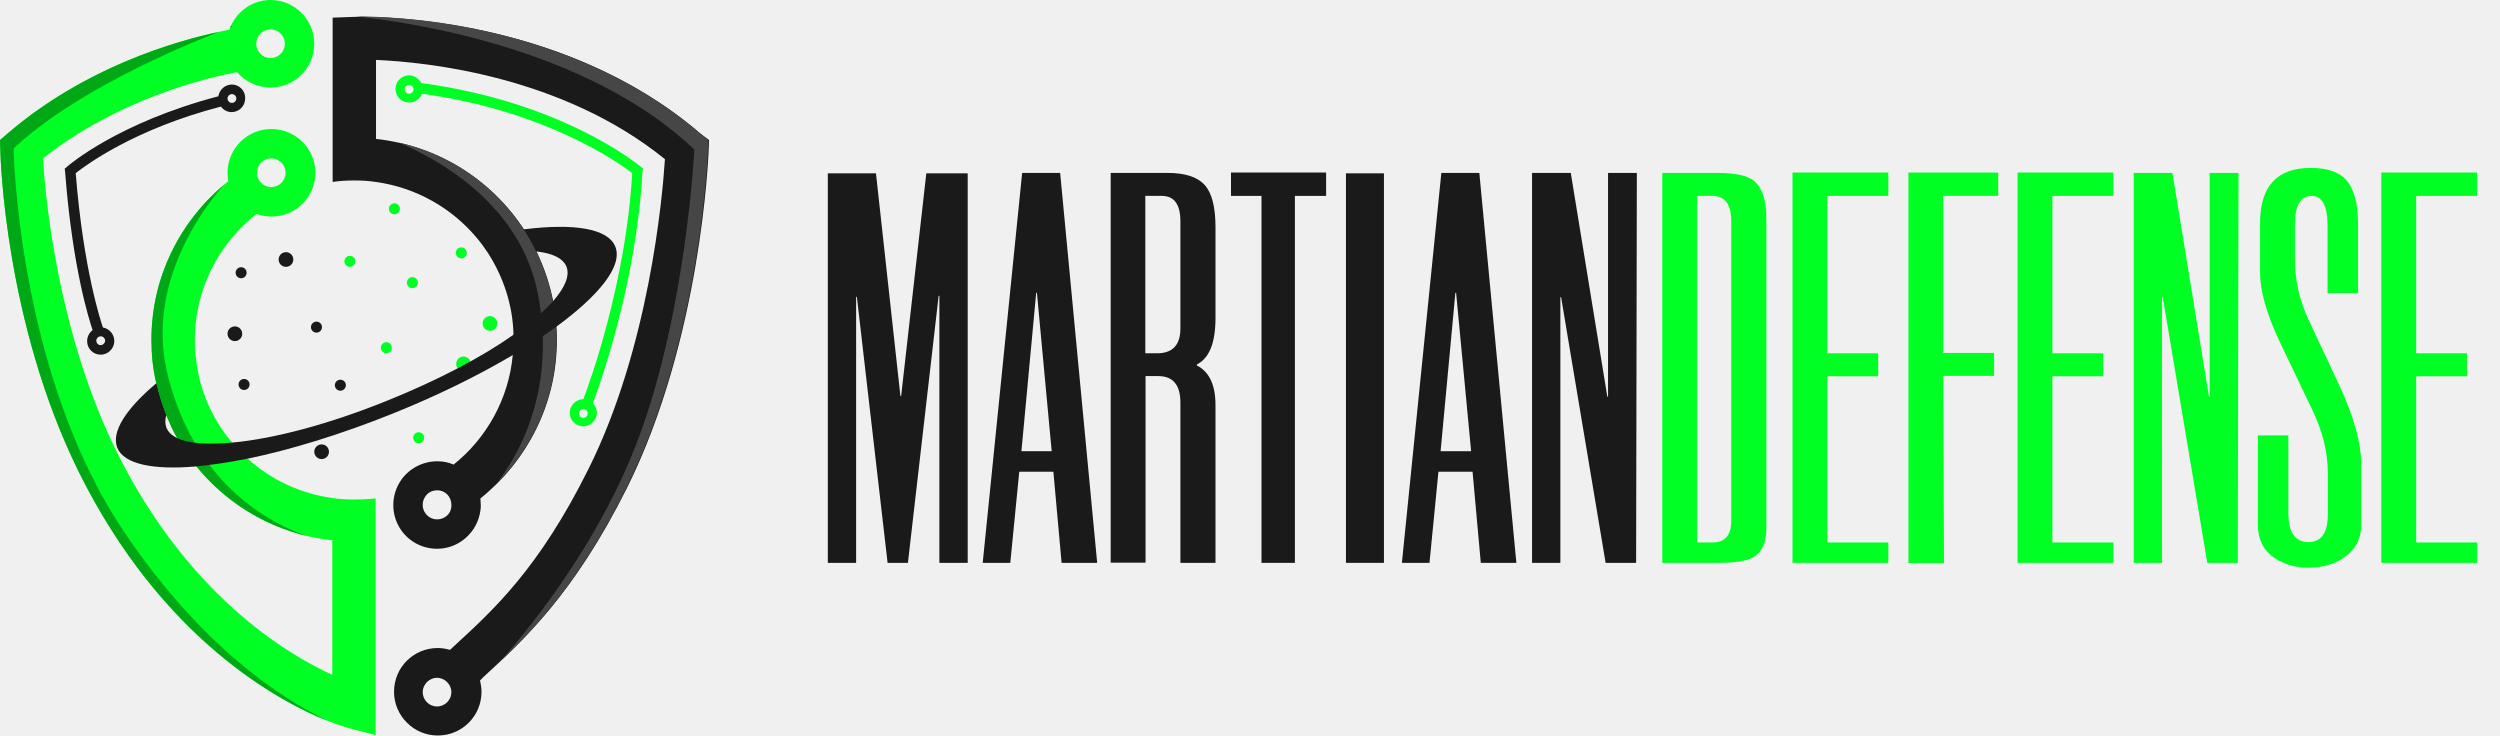
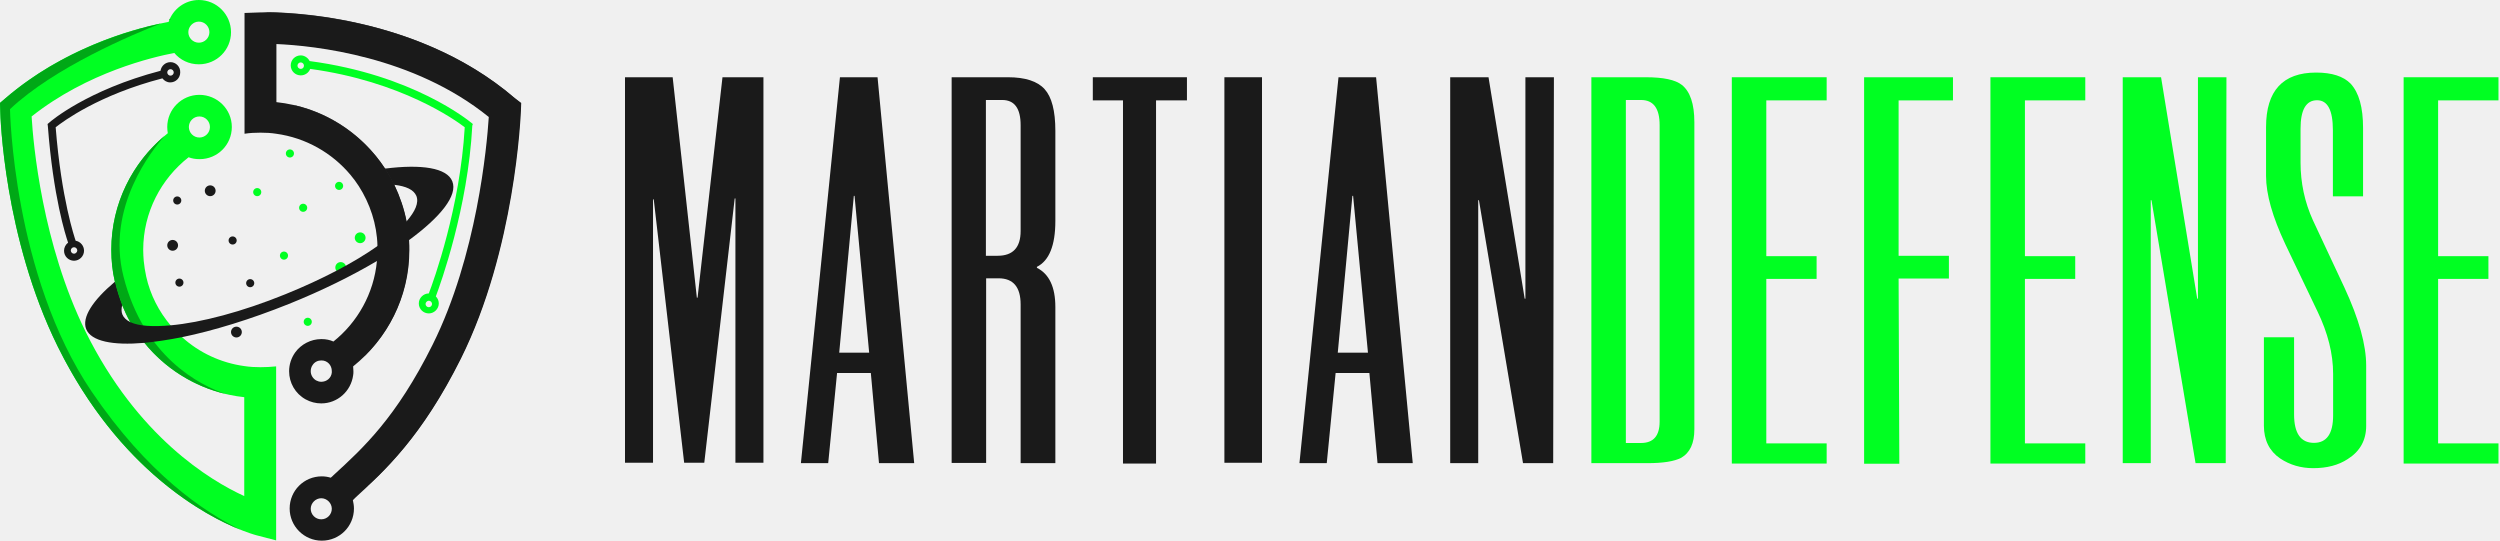
- <svg xmlns="http://www.w3.org/2000/svg" width="1057" height="311" viewBox="0 0 1057 311" fill="none">
-   <g clip-path="url(#clip0_43_1952)">
-     <path d="M223.785 98.062L221.454 96.974L218.812 96.663L217.258 107.542L226.738 106.299L230.157 100.238L223.785 98.062Z" fill="#1A1A1A" />
-     <path d="M63.714 170.793L66.201 162.09L68.221 158.516L74.127 174.212L70.397 175.61H64.336L63.714 170.793Z" fill="#1A1A1A" />
-     <path d="M190.84 214.306C190.529 217.414 187.887 219.59 184.779 219.59C183.692 219.59 182.759 219.279 181.827 218.813C179.962 217.725 178.718 215.705 178.718 213.529C178.718 212.286 179.029 211.042 179.806 209.954C180.894 208.245 182.759 207.313 184.779 207.313H184.935C188.354 207.313 190.84 210.11 190.84 213.373C190.84 213.684 190.84 213.995 190.84 214.306ZM184.779 298.692C181.36 298.692 178.718 295.895 178.718 292.631C178.718 289.368 181.516 286.57 184.779 286.57C188.043 286.57 190.84 289.368 190.84 292.631C190.84 295.895 188.198 298.692 184.779 298.692ZM98.062 35.743C95.109 35.743 92.778 37.919 92.312 40.716C50.197 51.75 29.061 69.777 28.285 70.554L27.352 71.331L27.508 72.419C30.616 113.291 37.764 135.514 39.163 139.555C37.764 140.643 36.832 142.352 36.832 144.217C36.832 147.481 39.474 149.967 42.582 149.967C45.69 149.967 48.332 147.325 48.332 144.217C48.332 141.42 46.312 138.933 43.514 138.467C42.893 136.602 35.278 114.379 32.014 73.196C36.366 69.777 56.879 54.547 93.4 45.067C94.488 46.466 96.042 47.398 97.907 47.398C101.17 47.398 103.657 44.757 103.657 41.648C103.812 38.385 101.17 35.743 98.062 35.743ZM42.582 142.197C43.67 142.197 44.447 143.129 44.447 144.062C44.447 144.994 43.514 145.927 42.582 145.927C41.494 145.927 40.717 144.994 40.717 144.062C40.717 143.129 41.494 142.197 42.582 142.197ZM98.062 43.513C96.974 43.513 96.197 42.581 96.197 41.648C96.197 40.56 97.13 39.783 98.062 39.783C99.15 39.783 99.927 40.716 99.927 41.648C99.927 42.581 99.15 43.513 98.062 43.513ZM296.051 56.412C236.219 4.972 152.921 6.993 149.347 7.148L140.644 7.459V76.926C143.596 76.46 146.705 76.304 149.813 76.304C152.921 76.304 155.874 76.46 158.826 76.926C175.921 79.257 190.996 87.96 201.563 100.548C203.273 102.568 204.982 104.899 206.381 107.075C212.753 117.021 216.793 128.832 217.104 141.42C217.104 142.197 217.104 142.974 217.104 143.751C217.104 145.927 216.949 147.947 216.793 150.123C215.084 168.772 205.604 185.4 191.773 196.434C189.752 195.502 187.421 195.035 185.09 195.035H184.779C178.874 195.035 173.124 197.988 169.705 202.806C167.529 205.914 166.286 209.644 166.286 213.529C166.286 220.211 169.86 226.428 175.766 229.691C178.563 231.245 181.671 232.022 184.779 232.022C194.104 232.022 201.874 225.029 203.117 215.86C203.273 215.083 203.273 214.306 203.273 213.529C203.273 212.596 203.117 211.664 203.117 210.732C222.699 195.035 235.442 170.947 235.442 143.906C235.442 142.041 235.442 140.177 235.287 138.312C234.976 134.582 234.665 131.008 233.888 127.433C232.489 120.129 230.003 112.98 226.895 106.453C225.341 103.19 223.631 100.082 221.611 97.129C207.935 76.149 185.09 61.541 158.982 58.743V25.331C180.583 26.263 237.773 32.169 281.132 67.291C280.044 84.23 274.294 147.17 248.807 198.299C227.827 240.414 208.712 257.82 191.928 273.205C191.306 273.827 190.84 274.293 190.219 274.759C188.665 274.293 186.955 273.982 185.09 273.982C174.833 273.982 166.597 282.219 166.597 292.476C166.597 302.577 174.833 310.969 185.09 310.969C195.347 310.969 203.584 302.733 203.584 292.476C203.584 290.766 203.273 289.212 202.962 287.658C203.428 287.347 203.739 286.881 204.205 286.415C221.3 270.719 242.591 251.293 265.125 206.225C296.362 143.44 299.47 66.669 299.625 63.561L299.781 59.209L296.051 56.412Z" fill="#1A1A1A" />
-     <path d="M101.947 117.643C103.235 117.643 104.278 116.599 104.278 115.312C104.278 114.024 103.235 112.98 101.947 112.98C100.66 112.98 99.616 114.024 99.616 115.312C99.616 116.599 100.66 117.643 101.947 117.643Z" fill="#1A1A1A" />
-     <path d="M133.805 140.643C135.092 140.643 136.136 139.6 136.136 138.312C136.136 137.025 135.092 135.981 133.805 135.981C132.517 135.981 131.474 137.025 131.474 138.312C131.474 139.6 132.517 140.643 133.805 140.643Z" fill="#1A1A1A" />
-     <path d="M103.19 164.886C104.478 164.886 105.522 163.842 105.522 162.555C105.522 161.268 104.478 160.224 103.19 160.224C101.903 160.224 100.859 161.268 100.859 162.555C100.859 163.842 101.903 164.886 103.19 164.886Z" fill="#1A1A1A" />
-     <path d="M143.907 165.198C145.195 165.198 146.238 164.154 146.238 162.867C146.238 161.579 145.195 160.535 143.907 160.535C142.62 160.535 141.576 161.579 141.576 162.867C141.576 164.154 142.62 165.198 143.907 165.198Z" fill="#1A1A1A" />
-     <path d="M120.906 112.826C122.622 112.826 124.014 111.434 124.014 109.718C124.014 108.001 122.622 106.609 120.906 106.609C119.189 106.609 117.797 108.001 117.797 109.718C117.797 111.434 119.189 112.826 120.906 112.826Z" fill="#1A1A1A" />
-     <path d="M99.302 144.218C101.018 144.218 102.41 142.826 102.41 141.11C102.41 139.393 101.018 138.002 99.302 138.002C97.585 138.002 96.193 139.393 96.193 141.11C96.193 142.826 97.585 144.218 99.302 144.218Z" fill="#1A1A1A" />
-     <path d="M135.982 194.103C137.698 194.103 139.09 192.711 139.09 190.994C139.09 189.278 137.698 187.886 135.982 187.886C134.265 187.886 132.874 189.278 132.874 190.994C132.874 192.711 134.265 194.103 135.982 194.103Z" fill="#1A1A1A" />
-     <path d="M177.01 187.422C178.298 187.422 179.341 186.378 179.341 185.091C179.341 183.803 178.298 182.76 177.01 182.76C175.723 182.76 174.679 183.803 174.679 185.091C174.679 186.378 175.723 187.422 177.01 187.422Z" fill="#00FF22" />
-     <path d="M163.335 149.347C164.622 149.347 165.666 148.304 165.666 147.016C165.666 145.729 164.622 144.685 163.335 144.685C162.047 144.685 161.003 145.729 161.003 147.016C161.003 148.304 162.047 149.347 163.335 149.347Z" fill="#00FF22" />
-     <path d="M174.367 121.839C175.655 121.839 176.698 120.796 176.698 119.508C176.698 118.221 175.655 117.177 174.367 117.177C173.08 117.177 172.036 118.221 172.036 119.508C172.036 120.796 173.08 121.839 174.367 121.839Z" fill="#00FF22" />
-     <path d="M195.037 109.252C196.325 109.252 197.368 108.208 197.368 106.921C197.368 105.634 196.325 104.59 195.037 104.59C193.75 104.59 192.706 105.634 192.706 106.921C192.706 108.208 193.75 109.252 195.037 109.252Z" fill="#00FF22" />
-     <path d="M147.947 112.826C149.234 112.826 150.278 111.783 150.278 110.495C150.278 109.208 149.234 108.164 147.947 108.164C146.659 108.164 145.616 109.208 145.616 110.495C145.616 111.783 146.659 112.826 147.947 112.826Z" fill="#00FF22" />
-     <path d="M166.753 90.603C168.04 90.603 169.084 89.559 169.084 88.272C169.084 86.984 168.04 85.941 166.753 85.941C165.466 85.941 164.422 86.984 164.422 88.272C164.422 89.559 165.466 90.603 166.753 90.603Z" fill="#00FF22" />
-     <path d="M207.156 139.866C208.873 139.866 210.264 138.475 210.264 136.758C210.264 135.042 208.873 133.65 207.156 133.65C205.439 133.65 204.048 135.042 204.048 136.758C204.048 138.475 205.439 139.866 207.156 139.866Z" fill="#00FF22" />
-     <path d="M195.968 156.962C197.685 156.962 199.077 155.571 199.077 153.854C199.077 152.137 197.685 150.746 195.968 150.746C194.252 150.746 192.86 152.137 192.86 153.854C192.86 155.571 194.252 156.962 195.968 156.962Z" fill="#00FF22" />
-     <path d="M271.962 71.332L271.03 70.555C269.631 69.467 237.617 43.048 178.096 35.122C177.164 33.257 175.144 31.858 172.968 31.858C169.704 31.858 167.218 34.5 167.218 37.609C167.218 40.872 169.86 43.359 172.968 43.359C175.455 43.359 177.63 41.805 178.407 39.629C230.779 46.778 261.861 69.001 267.3 73.197C264.658 119.197 249.428 161.624 246.631 168.772C243.523 168.772 240.881 171.414 240.881 174.522C240.881 177.786 243.523 180.272 246.631 180.272C249.739 180.272 252.381 177.631 252.381 174.522C252.381 172.968 251.759 171.57 250.671 170.482C253.313 163.488 269.165 119.664 271.651 72.264L271.962 71.332ZM172.968 39.629C171.88 39.629 171.103 38.696 171.103 37.764C171.103 36.676 172.036 35.899 172.968 35.899C174.056 35.899 174.833 36.831 174.833 37.764C174.833 38.852 174.056 39.629 172.968 39.629ZM246.631 176.698C245.543 176.698 244.766 175.766 244.766 174.833C244.766 173.901 245.698 172.968 246.631 172.968C247.719 172.968 248.496 173.901 248.496 174.833C248.496 175.766 247.719 176.698 246.631 176.698ZM114.69 66.981C118.109 66.981 120.751 69.778 120.751 73.041C120.751 76.46 117.954 79.102 114.69 79.102C111.271 79.102 108.63 76.305 108.63 73.041C108.63 69.778 111.271 66.981 114.69 66.981ZM114.38 12.433C117.799 12.433 120.44 15.23 120.44 18.494C120.44 21.912 117.643 24.554 114.38 24.554C110.961 24.554 108.319 21.757 108.319 18.494C108.319 15.23 111.116 12.433 114.38 12.433ZM149.812 211.199C146.704 211.199 143.751 211.043 140.643 210.577C126.968 208.712 114.535 202.807 104.744 193.948C102.413 191.773 100.238 189.597 98.217 187.266C91.379 179.185 86.406 169.549 84.075 158.982C83.454 156.029 82.987 153.232 82.677 150.123C82.521 148.103 82.366 145.927 82.366 143.752C82.366 122.15 92.623 102.88 108.474 90.447C110.494 91.224 112.515 91.535 114.846 91.535C125.103 91.535 133.339 83.298 133.339 73.041C133.339 62.785 124.947 54.548 114.69 54.548C104.434 54.548 96.197 62.94 96.197 73.041C96.197 74.285 96.352 75.528 96.508 76.616C76.771 92.312 64.028 116.555 64.028 143.596C64.028 149.968 64.649 156.029 66.048 161.934C67.136 166.597 68.534 171.103 70.244 175.455C71.643 178.718 73.041 181.982 74.751 184.935C77.082 189.131 79.879 193.171 82.832 196.901C96.663 214.151 117.177 225.962 140.488 228.449V285.328C120.751 276.314 79.102 251.138 49.264 190.84C24.244 140.177 19.115 82.832 18.183 66.981C50.352 41.494 88.116 32.791 100.238 30.46C103.656 34.5 108.629 36.987 114.38 36.987C124.636 36.987 132.873 28.75 132.873 18.494C132.873 8.392 124.636 0 114.38 0C106.298 0 99.46 5.284 96.974 12.588C82.366 15.23 39.473 25.331 3.264 56.413L0 59.21L0.155 63.562C0.155 66.514 2.176 136.448 33.257 199.388C77.393 288.591 144.529 307.085 147.481 307.862L158.826 310.815V210.732C155.718 211.043 152.765 211.199 149.812 211.199Z" fill="#00FF22" />
-     <path d="M52.683 225.185C7.304 158.049 5.75 62.784 5.75 62.784C31.237 38.696 76.771 19.581 92.467 13.52C75.062 17.25 36.21 28.129 3.264 56.413L0 59.21L0.155 63.561C0.155 66.514 2.176 136.447 33.257 199.387C68.69 270.875 118.886 296.983 138.778 304.909C117.177 294.497 84.697 272.429 52.683 225.185Z" fill="#00A816" />
-     <path d="M98.062 11.345L97.751 10.724C97.596 11.034 97.44 11.345 97.285 11.656C97.751 11.501 98.062 11.345 98.062 11.345Z" fill="#00A816" />
-     <path d="M71.019 158.981C60.917 119.197 87.647 86.096 94.641 78.17C75.992 93.866 64.025 117.332 64.025 143.596C64.025 149.968 64.647 156.029 66.046 161.934C67.133 166.596 68.532 171.103 70.242 175.455C71.64 178.718 73.039 181.982 74.749 184.935C77.08 189.131 79.877 193.171 82.83 196.901C94.641 211.665 111.269 222.232 130.229 226.739C114.688 221.611 82.674 205.137 71.019 158.981Z" fill="#00A816" />
-     <path d="M150.744 6.994C171.879 9.169 248.184 19.892 293.563 63.251C293.563 63.251 290.299 130.542 270.096 184.935C254.089 228.138 225.339 263.882 212.129 278.956C227.67 264.348 245.853 244.456 264.812 206.381C296.049 143.597 299.157 66.825 299.313 63.717L299.468 59.366L296.205 56.569C239.481 7.771 162.244 6.838 150.744 6.994Z" fill="#464646" />
-     <path d="M235.287 143.753C235.287 141.888 235.287 140.023 235.132 138.158C234.821 134.428 234.355 130.854 233.733 127.28C232.335 119.975 229.848 112.827 226.74 106.3C225.186 103.036 223.476 99.928 221.456 96.975C209.49 78.637 190.685 65.117 168.618 60.299C184.625 66.982 220.213 86.097 227.517 124.638C235.443 166.598 218.037 194.26 209.49 204.983C225.497 189.287 235.287 167.686 235.287 143.753Z" fill="#464646" />
-     <path d="M260.149 104.278C257.041 96.508 242.433 94.332 221.453 96.974C223.473 99.927 225.183 103.035 226.737 106.298C233.575 107.075 237.926 109.096 239.48 112.67C241.034 116.555 238.859 121.528 233.885 127.278C230 131.63 224.406 136.447 217.257 141.42C203.892 150.9 185.243 160.691 164.108 169.238C139.243 179.34 115.621 185.556 98.215 187.11C87.958 188.043 79.722 187.576 74.904 185.245C72.728 184.157 71.174 182.759 70.397 180.894C69.776 179.34 69.776 177.63 70.242 175.61C68.532 171.259 67.134 166.752 66.046 162.09C53.303 172.813 46.931 182.603 49.573 189.286C52.37 196.279 64.803 198.766 82.83 197.212C89.357 196.59 96.661 195.502 104.587 193.948C122.769 190.218 144.06 183.691 166.128 174.833C185.088 167.218 202.338 158.671 216.791 150.123C223.473 146.083 229.689 142.197 234.973 138.312C253.467 124.792 263.413 112.359 260.149 104.278Z" fill="#1A1A1A" />
-     <path d="M409.143 237.974H397.171V125.054H396.864L383.869 237.974H375.274L362.279 125.476H361.972V237.974H350V73.281H370.362L380.697 167.451H381.004L391.646 73.281H409.143V237.974Z" fill="#1A1A1A" />
-     <path d="M463.888 237.97H448.846L445.367 199.458H430.94L427.154 237.97H415.489L432.167 73.109H448.232L463.888 237.97ZM444.651 190.759L438.409 123.784H438.102L431.861 190.759H444.651Z" fill="#1A1A1A" />
-     <path d="M513.806 237.97H499.072V170.151C499.072 162.719 495.9 159.002 489.658 159.002H484.337V237.886H469.603V73.109H493.649C501.016 73.109 506.234 74.798 509.304 78.176C512.374 81.555 513.909 87.467 513.909 95.997V134.51C513.909 144.982 511.248 151.486 506.03 154.104V154.526C511.248 157.144 513.909 162.719 513.909 171.249V237.97H513.806ZM499.072 138.817V93.548C499.072 86.369 496.411 82.822 491.193 82.822H484.235V149.374H489.249C495.797 149.374 499.072 145.827 499.072 138.817Z" fill="#1A1A1A" />
-     <path d="M560.682 82.824H547.483V237.973H533.362V82.824H520.469V72.943H560.682V82.824Z" fill="#1A1A1A" />
-     <path d="M585.13 237.974H569.065V73.281H585.13V237.974Z" fill="#1A1A1A" />
-     <path d="M641.12 237.97H626.078L622.599 199.458H608.172L604.386 237.97H592.721L609.399 73.109H625.464L641.12 237.97ZM621.985 190.759L615.641 123.784H615.334L609.092 190.759H621.985Z" fill="#1A1A1A" />
-     <path d="M692.059 73.109L691.752 237.97H678.859L660.032 125.642H659.725V237.97H647.753V73.109H664.125L679.575 167.702H679.882V73.109H692.059Z" fill="#1A1A1A" />
-     <path d="M746.811 92.281V223.528C746.811 229.44 744.969 233.494 741.183 235.69C738.216 237.21 733.407 237.97 726.756 237.97H702.812V73.109H726.039C733.611 73.109 738.727 74.207 741.49 76.403C744.969 79.19 746.811 84.426 746.811 92.281ZM731.974 220.234V93.548C731.974 86.369 729.314 82.822 723.993 82.822H717.547V229.356H723.993C729.314 229.356 731.974 226.315 731.974 220.234Z" fill="#00FF22" />
-     <path d="M798.388 229.359V237.973H757.868V72.943H798.388V82.824H772.603V149.377H794.091V159.09H772.603V229.359H798.388Z" fill="#00FF22" />
-     <path d="M844.84 82.824H821.613V149.208H843.101V158.921H821.613L821.92 238.058H806.878V72.943H844.84V82.824Z" fill="#00FF22" />
-     <path d="M893.534 229.359V237.973H853.014V72.943H893.534V82.824H867.748V149.377H889.236V159.09H867.748V229.359H893.534Z" fill="#00FF22" />
-     <path d="M946.445 73.109L946.138 237.97H933.245L914.417 125.642H914.111V237.97H902.139V73.109H918.51L933.961 167.702H934.268V73.109H946.445Z" fill="#00FF22" />
-     <path d="M998.32 221.926C998.32 228.091 995.66 232.821 990.441 236.115C986.45 238.733 981.539 240 975.707 240C970.488 240 965.781 238.649 961.586 235.862C956.981 232.737 954.628 228.007 954.628 221.842V184.089H967.521V217.027C967.521 225.135 970.386 229.189 976.014 229.189C981.437 229.189 984.199 225.304 984.199 217.45V199.714C984.199 191.099 981.948 182.231 977.548 173.109L963.735 144.225C958.312 132.654 955.549 123.026 955.549 115.171V94.31C955.549 78.77 962.711 71 976.934 71C983.688 71 988.599 72.605 991.669 75.73C995.25 79.615 996.99 85.865 996.99 94.648V123.871H984.097V95.577C984.097 87.047 981.846 82.824 977.344 82.824C972.637 82.824 970.283 86.878 970.283 94.986V109.428C970.283 118.043 972.023 126.32 975.604 134.174L989.009 162.806C995.25 176.234 998.32 187.383 998.32 196.166V221.926Z" fill="#00FF22" />
-     <path d="M1047.34 229.359V237.973H1006.82V72.943H1047.34V82.824H1021.55V149.377H1043.04V159.09H1021.55V229.359H1047.34Z" fill="#00FF22" />
-   </g>
-   <defs>
-     <clipPath id="clip0_43_1952">
-       <rect width="1056.09" height="310.967" fill="white" />
-     </clipPath>
-   </defs>
+ <svg xmlns="http://www.w3.org/2000/svg" width="1068" height="231" viewBox="0 0 1068 231" fill="none">
+   <path d="M166.214 72.835L164.483 72.027L162.52 71.796L161.366 79.876L168.407 78.953L170.947 74.451L166.214 72.835Z" fill="#1A1A1A" />
+   <path d="M47.324 126.855L49.171 120.391L50.671 117.737L55.057 129.395L52.287 130.434H47.785L47.324 126.855Z" fill="#1A1A1A" />
+   <path d="M75.72 87.378C76.676 87.378 77.451 86.603 77.451 85.647C77.451 84.691 76.676 83.915 75.72 83.915C74.763 83.915 73.988 84.691 73.988 85.647C73.988 86.603 74.763 87.378 75.72 87.378Z" fill="#1A1A1A" />
+   <path d="M99.381 104.462C100.338 104.462 101.113 103.687 101.113 102.73C101.113 101.774 100.338 100.999 99.381 100.999C98.425 100.999 97.65 101.774 97.65 102.73C97.65 103.687 98.425 104.462 99.381 104.462Z" fill="#1A1A1A" />
+   <path d="M76.644 122.468C77.6 122.468 78.375 121.693 78.375 120.737C78.375 119.781 77.6 119.005 76.644 119.005C75.688 119.005 74.913 119.781 74.913 120.737C74.913 121.693 75.688 122.468 76.644 122.468Z" fill="#1A1A1A" />
+   <path d="M106.886 122.7C107.842 122.7 108.618 121.924 108.618 120.968C108.618 120.012 107.842 119.237 106.886 119.237C105.93 119.237 105.155 120.012 105.155 120.968C105.155 121.924 105.93 122.7 106.886 122.7Z" fill="#1A1A1A" />
+   <path d="M89.802 83.801C91.077 83.801 92.11 82.767 92.11 81.492C92.11 80.217 91.077 79.184 89.802 79.184C88.527 79.184 87.493 80.217 87.493 81.492C87.493 82.767 88.527 83.801 89.802 83.801Z" fill="#1A1A1A" />
+   <path d="M73.756 107.117C75.031 107.117 76.064 106.084 76.064 104.809C76.064 103.534 75.031 102.5 73.756 102.5C72.481 102.5 71.447 103.534 71.447 104.809C71.447 106.084 72.481 107.117 73.756 107.117Z" fill="#1A1A1A" />
+   <path d="M100.999 144.168C102.274 144.168 103.308 143.134 103.308 141.859C103.308 140.584 102.274 139.551 100.999 139.551C99.724 139.551 98.69 140.584 98.69 141.859C98.69 143.134 99.724 144.168 100.999 144.168Z" fill="#1A1A1A" />
+   <path d="M131.473 139.206C132.429 139.206 133.204 138.431 133.204 137.474C133.204 136.518 132.429 135.743 131.473 135.743C130.516 135.743 129.741 136.518 129.741 137.474C129.741 138.431 130.516 139.206 131.473 139.206Z" fill="#00FF22" />
+   <path d="M121.315 110.926C122.272 110.926 123.047 110.151 123.047 109.195C123.047 108.239 122.272 107.464 121.315 107.464C120.359 107.464 119.584 108.239 119.584 109.195C119.584 110.151 120.359 110.926 121.315 110.926Z" fill="#00FF22" />
+   <path d="M129.509 90.496C130.465 90.496 131.241 89.721 131.241 88.764C131.241 87.808 130.465 87.033 129.509 87.033C128.553 87.033 127.778 87.808 127.778 88.764C127.778 89.721 128.553 90.496 129.509 90.496Z" fill="#00FF22" />
+   <path d="M144.862 81.147C145.818 81.147 146.594 80.371 146.594 79.415C146.594 78.459 145.818 77.684 144.862 77.684C143.906 77.684 143.131 78.459 143.131 79.415C143.131 80.371 143.906 81.147 144.862 81.147Z" fill="#00FF22" />
+   <path d="M109.887 83.801C110.843 83.801 111.618 83.026 111.618 82.07C111.618 81.113 110.843 80.338 109.887 80.338C108.93 80.338 108.155 81.113 108.155 82.07C108.155 83.026 108.93 83.801 109.887 83.801Z" fill="#00FF22" />
+   <path d="M123.853 67.294C124.81 67.294 125.585 66.519 125.585 65.563C125.585 64.607 124.81 63.831 123.853 63.831C122.897 63.831 122.122 64.607 122.122 65.563C122.122 66.519 122.897 67.294 123.853 67.294Z" fill="#00FF22" />
+   <path d="M153.863 103.885C155.138 103.885 156.172 102.851 156.172 101.576C156.172 100.301 155.138 99.268 153.863 99.268C152.588 99.268 151.555 100.301 151.555 101.576C151.555 102.851 152.588 103.885 153.863 103.885Z" fill="#00FF22" />
+   <path d="M145.554 116.582C146.829 116.582 147.862 115.549 147.862 114.274C147.862 112.999 146.829 111.965 145.554 111.965C144.279 111.965 143.245 112.999 143.245 114.274C143.245 115.549 144.279 116.582 145.554 116.582Z" fill="#00FF22" />
+   <path d="M201.997 52.981L201.304 52.404C200.266 51.596 176.488 31.974 132.279 26.087C131.587 24.701 130.086 23.663 128.47 23.663C126.046 23.663 124.199 25.625 124.199 27.933C124.199 30.358 126.162 32.204 128.47 32.204C130.317 32.204 131.933 31.05 132.51 29.434C171.409 34.744 194.494 51.25 198.534 54.366C196.572 88.533 185.26 120.045 183.182 125.354C180.874 125.354 178.912 127.317 178.912 129.625C178.912 132.049 180.874 133.896 183.182 133.896C185.491 133.896 187.453 131.934 187.453 129.625C187.453 128.471 186.991 127.432 186.183 126.624C188.146 121.43 199.919 88.879 201.766 53.674L201.997 52.981ZM128.47 29.434C127.662 29.434 127.085 28.741 127.085 28.049C127.085 27.241 127.778 26.664 128.47 26.664C129.278 26.664 129.855 27.356 129.855 28.049C129.855 28.857 129.278 29.434 128.47 29.434ZM183.182 131.241C182.374 131.241 181.797 130.549 181.797 129.856C181.797 129.164 182.49 128.471 183.182 128.471C183.99 128.471 184.568 129.164 184.568 129.856C184.568 130.549 183.99 131.241 183.182 131.241ZM85.185 49.749C87.724 49.749 89.687 51.827 89.687 54.251C89.687 56.79 87.609 58.753 85.185 58.753C82.646 58.753 80.683 56.675 80.683 54.251C80.683 51.827 82.646 49.749 85.185 49.749ZM84.954 9.234C87.494 9.234 89.456 11.312 89.456 13.736C89.456 16.275 87.378 18.238 84.954 18.238C82.415 18.238 80.453 16.16 80.453 13.736C80.453 11.312 82.53 9.234 84.954 9.234ZM111.271 156.866C108.963 156.866 106.77 156.751 104.461 156.404C94.304 155.019 85.07 150.633 77.798 144.054C76.066 142.438 74.45 140.822 72.95 139.09C67.871 133.088 64.177 125.932 62.446 118.082C61.984 115.889 61.638 113.812 61.407 111.503C61.292 110.003 61.176 108.387 61.176 106.771C61.176 90.726 68.794 76.413 80.568 67.179C82.069 67.756 83.569 67.987 85.3 67.987C92.919 67.987 99.036 61.869 99.036 54.251C99.036 46.633 92.803 40.515 85.185 40.515C77.567 40.515 71.449 46.748 71.449 54.251C71.449 55.174 71.565 56.098 71.68 56.906C57.021 68.564 47.556 86.571 47.556 106.655C47.556 111.388 48.018 115.889 49.056 120.276C49.864 123.738 50.903 127.086 52.173 130.318C53.212 132.742 54.251 135.166 55.52 137.359C57.252 140.475 59.329 143.477 61.523 146.247C71.796 159.059 87.032 167.832 104.346 169.679V211.925C89.687 205.23 58.752 186.531 36.59 141.745C18.007 104.116 14.197 61.523 13.505 49.749C37.398 30.819 65.447 24.355 74.45 22.624C76.99 25.625 80.683 27.472 84.954 27.472C92.572 27.472 98.69 21.354 98.69 13.736C98.69 6.233 92.572 0 84.954 0C78.952 0 73.873 3.925 72.026 9.35C61.176 11.312 29.318 18.815 2.424 41.9L0 43.978L0.115 47.21C0.115 49.403 1.616 101.345 24.701 148.094C57.483 214.349 107.347 228.085 109.54 228.662L117.966 230.855V156.52C115.658 156.751 113.465 156.866 111.271 156.866Z" fill="#00FF22" />
+   <path d="M39.13 167.254C5.425 117.39 4.271 46.632 4.271 46.632C23.201 28.741 57.021 14.543 68.679 10.042C55.751 12.812 26.895 20.892 2.424 41.9L0 43.978L0.115 47.21C0.115 49.403 1.616 101.345 24.701 148.093C51.019 201.19 88.302 220.582 103.076 226.469C87.032 218.735 62.908 202.344 39.13 167.254Z" fill="#00A816" />
+   <path d="M72.835 8.426L72.604 7.965C72.488 8.195 72.373 8.426 72.257 8.657C72.604 8.542 72.835 8.426 72.835 8.426Z" fill="#00A816" />
+   <path d="M52.747 118.083C45.245 88.533 65.098 63.947 70.292 58.06C56.441 69.719 47.553 87.148 47.553 106.655C47.553 111.388 48.015 115.89 49.054 120.276C49.862 123.739 50.901 127.086 52.17 130.318C53.209 132.742 54.248 135.166 55.518 137.359C57.249 140.476 59.327 143.477 61.52 146.247C70.292 157.213 82.643 165.062 96.725 168.409C85.182 164.6 61.404 152.365 52.747 118.083Z" fill="#00A816" />
+   <path d="M111.963 5.194C127.661 6.81 184.336 14.775 218.04 46.979C218.04 46.979 215.616 96.959 200.611 137.359C188.722 169.448 167.368 195.996 157.557 207.192C169.099 196.342 182.604 181.568 196.686 153.288C219.887 106.655 222.196 49.634 222.311 47.325L222.426 44.093L220.002 42.016C177.872 5.771 120.504 5.079 111.963 5.194Z" fill="#464646" />
+   <path d="M174.757 106.772C174.757 105.386 174.757 104.001 174.642 102.616C174.411 99.846 174.065 97.191 173.603 94.536C172.564 89.111 170.717 83.801 168.409 78.953C167.255 76.529 165.985 74.221 164.484 72.028C155.597 58.407 141.63 48.365 125.239 44.787C137.128 49.75 163.561 63.948 168.986 92.574C174.873 123.739 161.945 144.285 155.597 152.25C167.485 140.592 174.757 124.547 174.757 106.772Z" fill="#464646" />
+   <path d="M193.223 77.452C190.914 71.68 180.064 70.064 164.482 72.027C165.982 74.22 167.252 76.528 168.406 78.952C173.485 79.529 176.717 81.03 177.871 83.685C179.025 86.571 177.409 90.264 173.716 94.535C170.83 97.767 166.675 101.345 161.365 105.039C151.438 112.08 137.587 119.352 121.889 125.701C103.421 133.203 85.876 137.82 72.948 138.975C65.33 139.667 59.212 139.321 55.634 137.59C54.018 136.782 52.864 135.743 52.287 134.358C51.825 133.203 51.825 131.934 52.171 130.433C50.902 127.201 49.863 123.854 49.055 120.391C39.59 128.355 34.857 135.627 36.82 140.591C38.897 145.785 48.131 147.632 61.521 146.478C66.369 146.016 71.794 145.208 77.681 144.054C91.186 141.283 106.999 136.435 123.39 129.856C137.472 124.2 150.284 117.852 161.019 111.503C165.982 108.502 170.599 105.616 174.524 102.73C188.26 92.688 195.647 83.454 193.223 77.452Z" fill="#1A1A1A" />
+   <path d="M141.745 159.174C141.515 161.483 139.552 163.099 137.244 163.099C136.436 163.099 135.743 162.868 135.051 162.521C133.666 161.713 132.742 160.213 132.742 158.597C132.742 157.673 132.973 156.75 133.55 155.942C134.358 154.672 135.743 153.98 137.244 153.98H137.359C139.899 153.98 141.745 156.057 141.745 158.481C141.745 158.712 141.745 158.943 141.745 159.174ZM137.244 221.851C134.704 221.851 132.742 219.774 132.742 217.35C132.742 214.926 134.82 212.848 137.244 212.848C139.668 212.848 141.745 214.926 141.745 217.35C141.745 219.774 139.783 221.851 137.244 221.851ZM72.836 26.548C70.642 26.548 68.911 28.164 68.565 30.241C37.284 38.437 21.586 51.826 21.009 52.404L20.316 52.981L20.432 53.789C22.74 84.146 28.05 100.652 29.089 103.653C28.05 104.461 27.357 105.731 27.357 107.116C27.357 109.54 29.32 111.387 31.628 111.387C33.937 111.387 35.899 109.425 35.899 107.116C35.899 105.038 34.398 103.192 32.321 102.845C31.859 101.46 26.203 84.954 23.779 54.366C27.011 51.826 42.248 40.514 69.373 33.473C70.181 34.512 71.335 35.205 72.72 35.205C75.144 35.205 76.991 33.242 76.991 30.934C77.106 28.51 75.144 26.548 72.836 26.548ZM31.628 105.616C32.436 105.616 33.013 106.308 33.013 107.001C33.013 107.693 32.321 108.386 31.628 108.386C30.82 108.386 30.243 107.693 30.243 107.001C30.243 106.308 30.82 105.616 31.628 105.616ZM72.836 32.319C72.028 32.319 71.451 31.627 71.451 30.934C71.451 30.126 72.143 29.549 72.836 29.549C73.644 29.549 74.221 30.241 74.221 30.934C74.221 31.627 73.644 32.319 72.836 32.319ZM219.889 41.9C175.45 3.693 113.581 5.194 110.926 5.309L104.463 5.54V57.136C106.656 56.79 108.964 56.674 111.273 56.674C113.581 56.674 115.774 56.79 117.968 57.136C130.664 58.867 141.861 65.331 149.71 74.681C150.98 76.181 152.249 77.913 153.288 79.529C158.021 86.916 161.022 95.689 161.253 105.038C161.253 105.616 161.253 106.193 161.253 106.77C161.253 108.386 161.137 109.886 161.022 111.502C159.752 125.354 152.711 137.704 142.438 145.9C140.937 145.207 139.206 144.861 137.475 144.861H137.244C132.858 144.861 128.587 147.054 126.047 150.632C124.431 152.941 123.508 155.711 123.508 158.597C123.508 163.56 126.163 168.177 130.549 170.601C132.627 171.756 134.935 172.333 137.244 172.333C144.169 172.333 149.941 167.139 150.864 160.328C150.98 159.751 150.98 159.174 150.98 158.597C150.98 157.904 150.864 157.212 150.864 156.519C165.408 144.861 174.873 126.97 174.873 106.885C174.873 105.5 174.873 104.115 174.758 102.73C174.527 99.96 174.296 97.305 173.719 94.65C172.68 89.225 170.833 83.915 168.524 79.067C167.37 76.643 166.101 74.335 164.6 72.142C154.442 56.559 137.475 45.709 118.083 43.631V18.814C134.127 19.507 176.604 23.893 208.808 49.98C208 62.561 203.73 109.309 184.8 147.285C169.217 178.566 155.02 191.494 142.553 202.921C142.092 203.383 141.745 203.729 141.284 204.075C140.129 203.729 138.86 203.498 137.475 203.498C129.856 203.498 123.739 209.616 123.739 217.234C123.739 224.737 129.856 230.97 137.475 230.97C145.093 230.97 151.21 224.852 151.21 217.234C151.21 215.964 150.98 214.81 150.749 213.656C151.095 213.425 151.326 213.079 151.672 212.732C164.369 201.074 180.183 186.646 196.919 153.172C220.12 106.539 222.429 49.518 222.544 47.209L222.66 43.977L219.889 41.9Z" fill="#1A1A1A" />
+   <path d="M326.143 197.693H314.171V84.773H313.864L300.869 197.693H292.274L279.279 85.195H278.972V197.693H267V33H287.362L297.697 127.17H298.004L308.646 33H326.143V197.693Z" fill="#1A1A1A" />
+   <path d="M390.542 197.862H375.5L372.021 159.349H357.594L353.808 197.862H342.143L358.822 33H374.887L390.542 197.862ZM371.305 150.65L365.063 83.675H364.757L358.515 150.65H371.305Z" fill="#1A1A1A" />
+   <path d="M450.746 197.862H436.011V130.042C436.011 122.61 432.839 118.894 426.597 118.894H421.277V197.777H406.542V33H430.588C437.955 33 443.174 34.689 446.243 38.068C449.313 41.446 450.848 47.358 450.848 55.888V94.401C450.848 104.874 448.188 111.377 442.969 113.995V114.417C448.188 117.035 450.848 122.61 450.848 131.14V197.862H450.746ZM436.011 98.708V53.439C436.011 46.26 433.351 42.713 428.132 42.713H421.174V109.265H426.188C432.737 109.265 436.011 105.718 436.011 98.708Z" fill="#1A1A1A" />
+   <path d="M507.061 42.882H493.861V198.031H479.741V42.882H466.848V33H507.061V42.882Z" fill="#1A1A1A" />
+   <path d="M539.126 197.693H523.061V33H539.126V197.693Z" fill="#1A1A1A" />
+   <path d="M603.525 197.862H588.483L585.004 159.349H570.577L566.791 197.862H555.126L571.805 33H587.869L603.525 197.862ZM584.39 150.65L578.046 83.675H577.739L571.498 150.65H584.39Z" fill="#1A1A1A" />
+   <path d="M663.831 33L663.524 197.862H650.631L631.804 85.533H631.497V197.862H619.525V33H635.897L651.347 127.593H651.654V33H663.831Z" fill="#1A1A1A" />
+   <path d="M723.83 52.172V183.419C723.83 189.331 721.988 193.385 718.202 195.581C715.235 197.101 710.426 197.862 703.775 197.862H679.831V33H703.058C710.63 33 715.747 34.098 718.509 36.294C721.988 39.081 723.83 44.317 723.83 52.172ZM708.993 180.125V53.439C708.993 46.26 706.333 42.713 701.012 42.713H694.566V189.247H701.012C706.333 189.247 708.993 186.206 708.993 180.125Z" fill="#00FF22" />
+   <path d="M780.35 189.416V198.031H739.83V33H780.35V42.882H754.565V109.434H776.053V119.147H754.565V189.416H780.35Z" fill="#00FF22" />
+   <path d="M834.312 42.882H811.085V109.265H832.573V118.978H811.085L811.392 198.115H796.35V33H834.312V42.882Z" fill="#00FF22" />
+   <path d="M890.832 189.416V198.031H850.312V33H890.832V42.882H865.047V109.434H886.534V119.147H865.047V189.416H890.832Z" fill="#00FF22" />
+   <path d="M951.138 33L950.831 197.862H937.938L919.111 85.533H918.804V197.862H906.832V33H923.204L938.655 127.593H938.962V33H951.138Z" fill="#00FF22" />
+   <path d="M1010.83 181.926C1010.83 188.091 1008.17 192.821 1002.95 196.115C998.961 198.733 994.049 200 988.217 200C982.998 200 978.291 198.649 974.096 195.862C969.492 192.737 967.138 188.007 967.138 181.842V144.089H980.031V177.027C980.031 185.135 982.896 189.189 988.524 189.189C993.947 189.189 996.71 185.304 996.71 177.45V159.714C996.71 151.099 994.459 142.231 990.059 133.109L976.245 104.225C970.822 92.654 968.059 83.026 968.059 75.171V54.31C968.059 38.77 975.222 31 989.445 31C996.198 31 1001.11 32.605 1004.18 35.73C1007.76 39.615 1009.5 45.865 1009.5 54.648V83.871H996.607V55.577C996.607 47.047 994.356 42.824 989.854 42.824C985.147 42.824 982.794 46.878 982.794 54.986V69.428C982.794 78.043 984.533 86.32 988.114 94.174L1001.52 122.806C1007.76 136.234 1010.83 147.383 1010.83 156.166V181.926Z" fill="#00FF22" />
+   <path d="M1067.35 189.416V198.031H1026.83V33H1067.35V42.882H1041.56V109.434H1063.05V119.147H1041.56V189.416H1067.35Z" fill="#00FF22" />
</svg>
